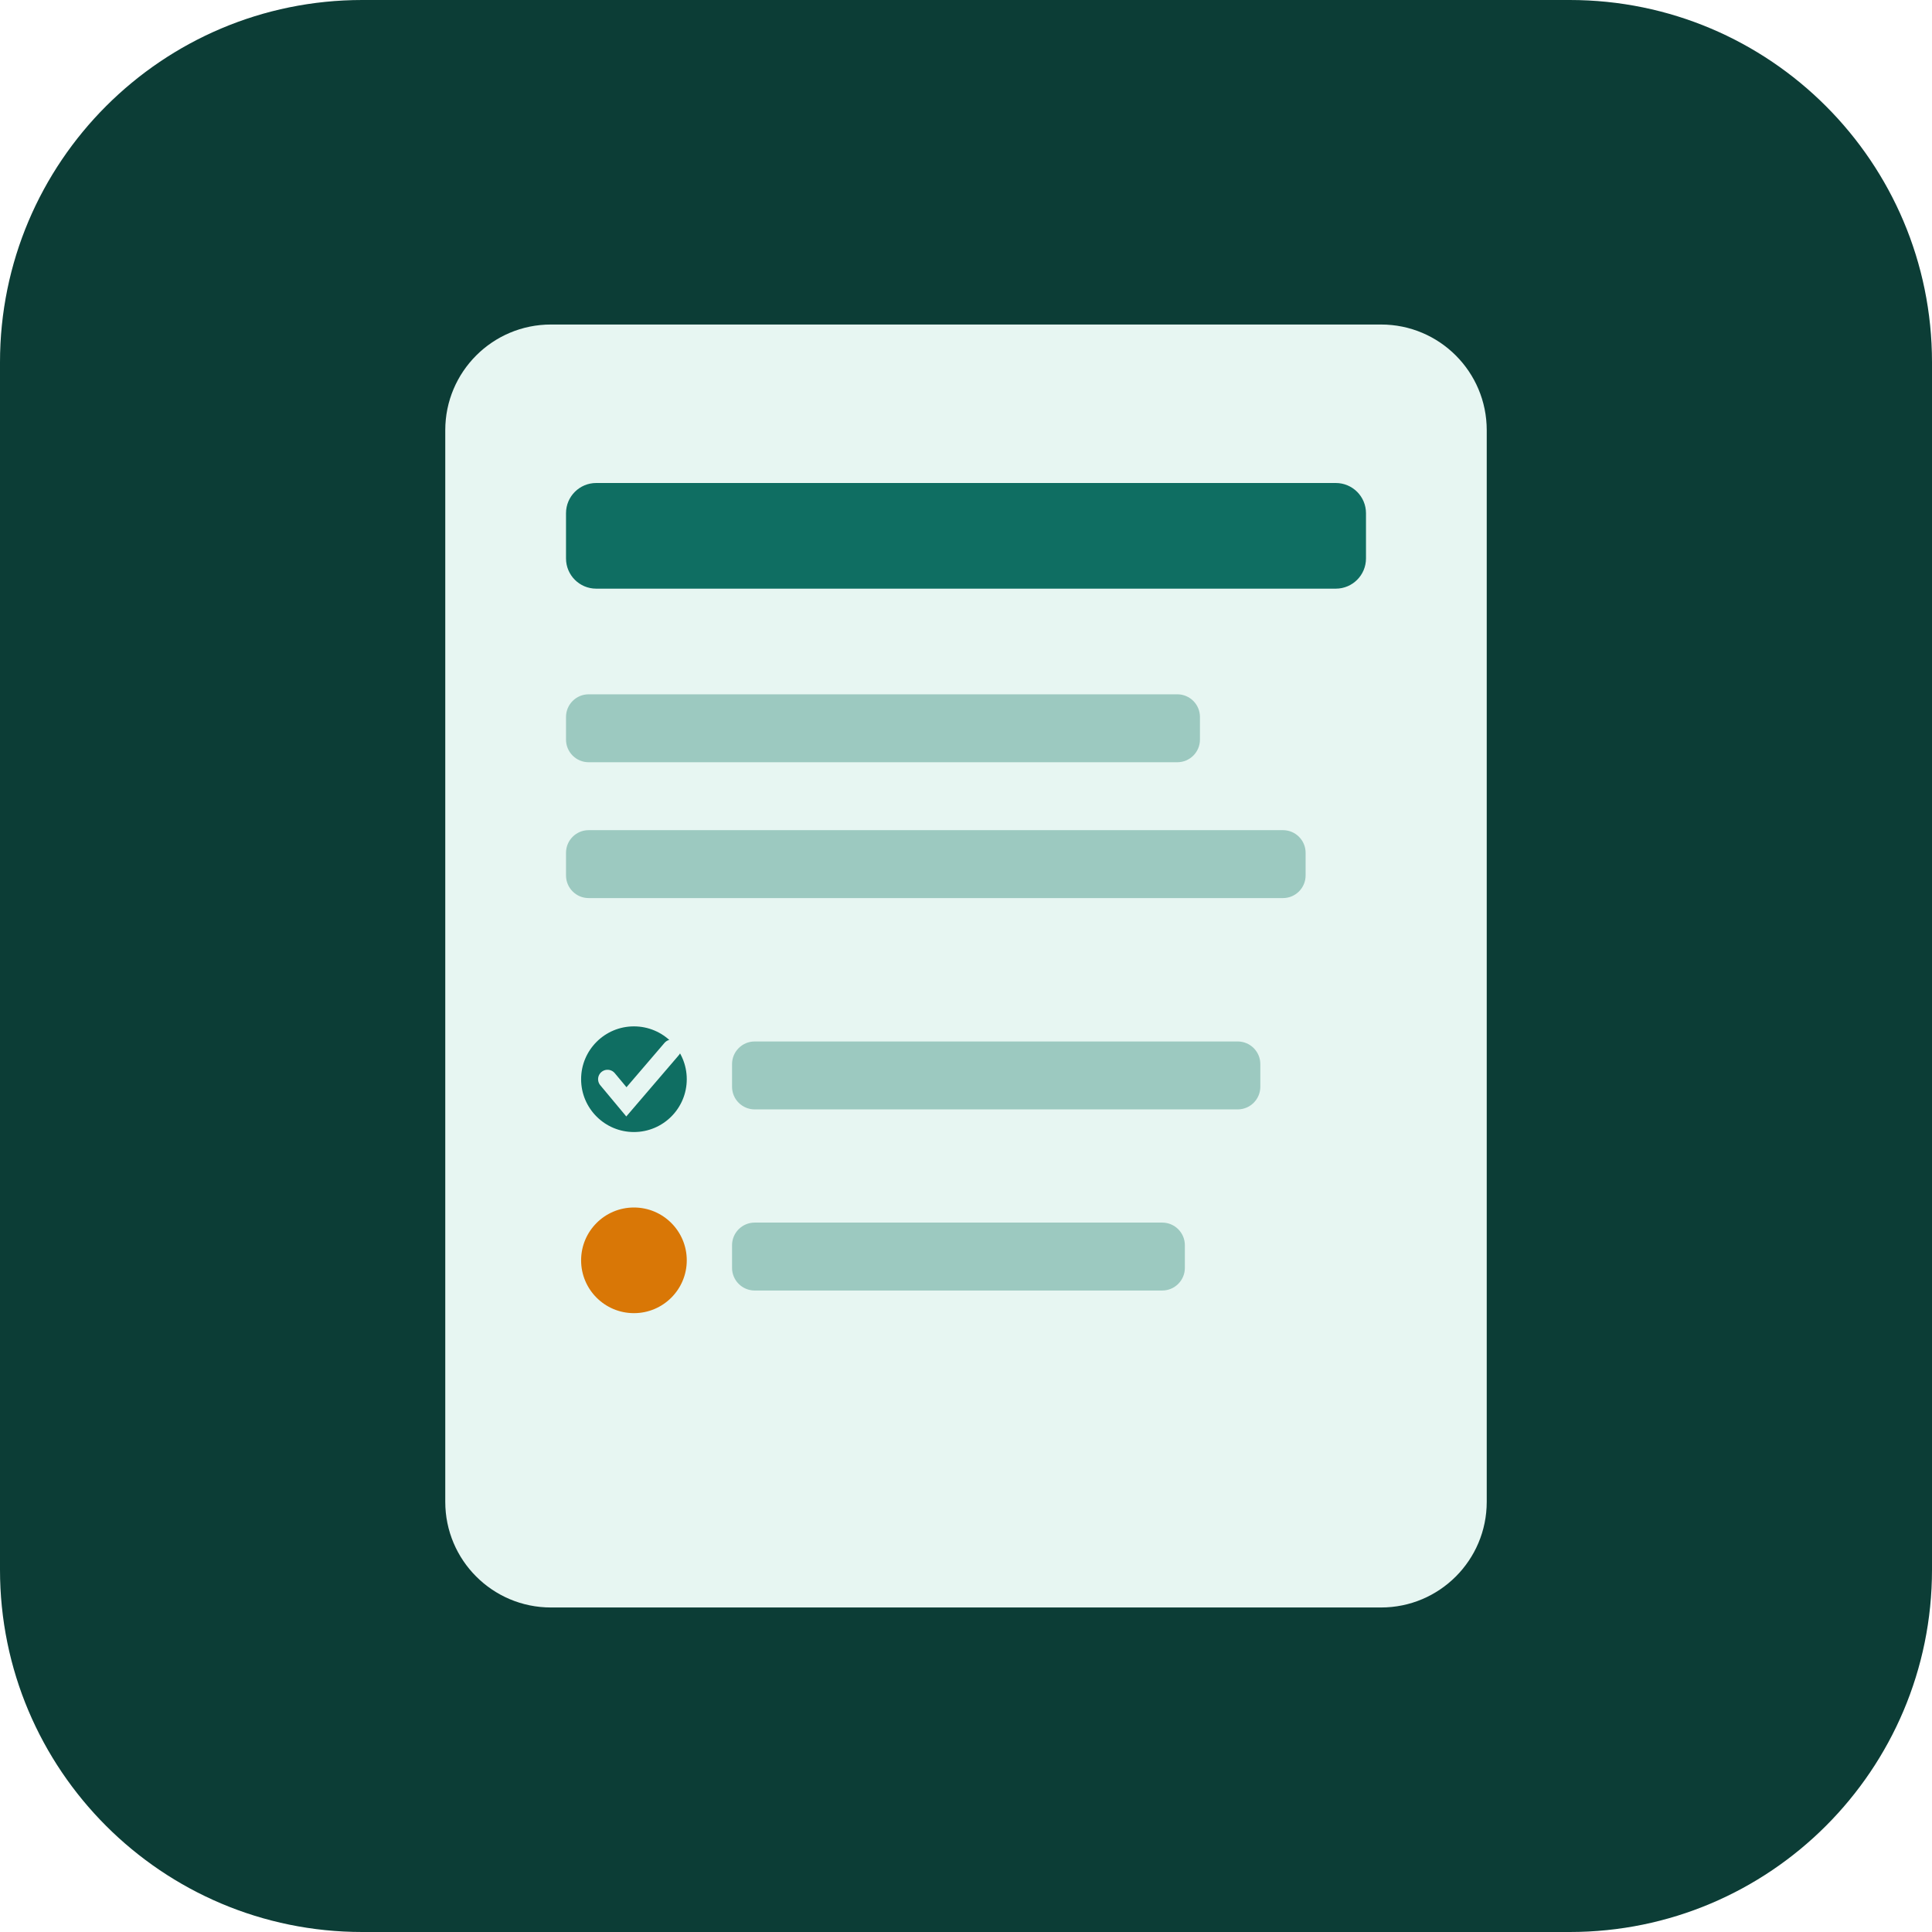
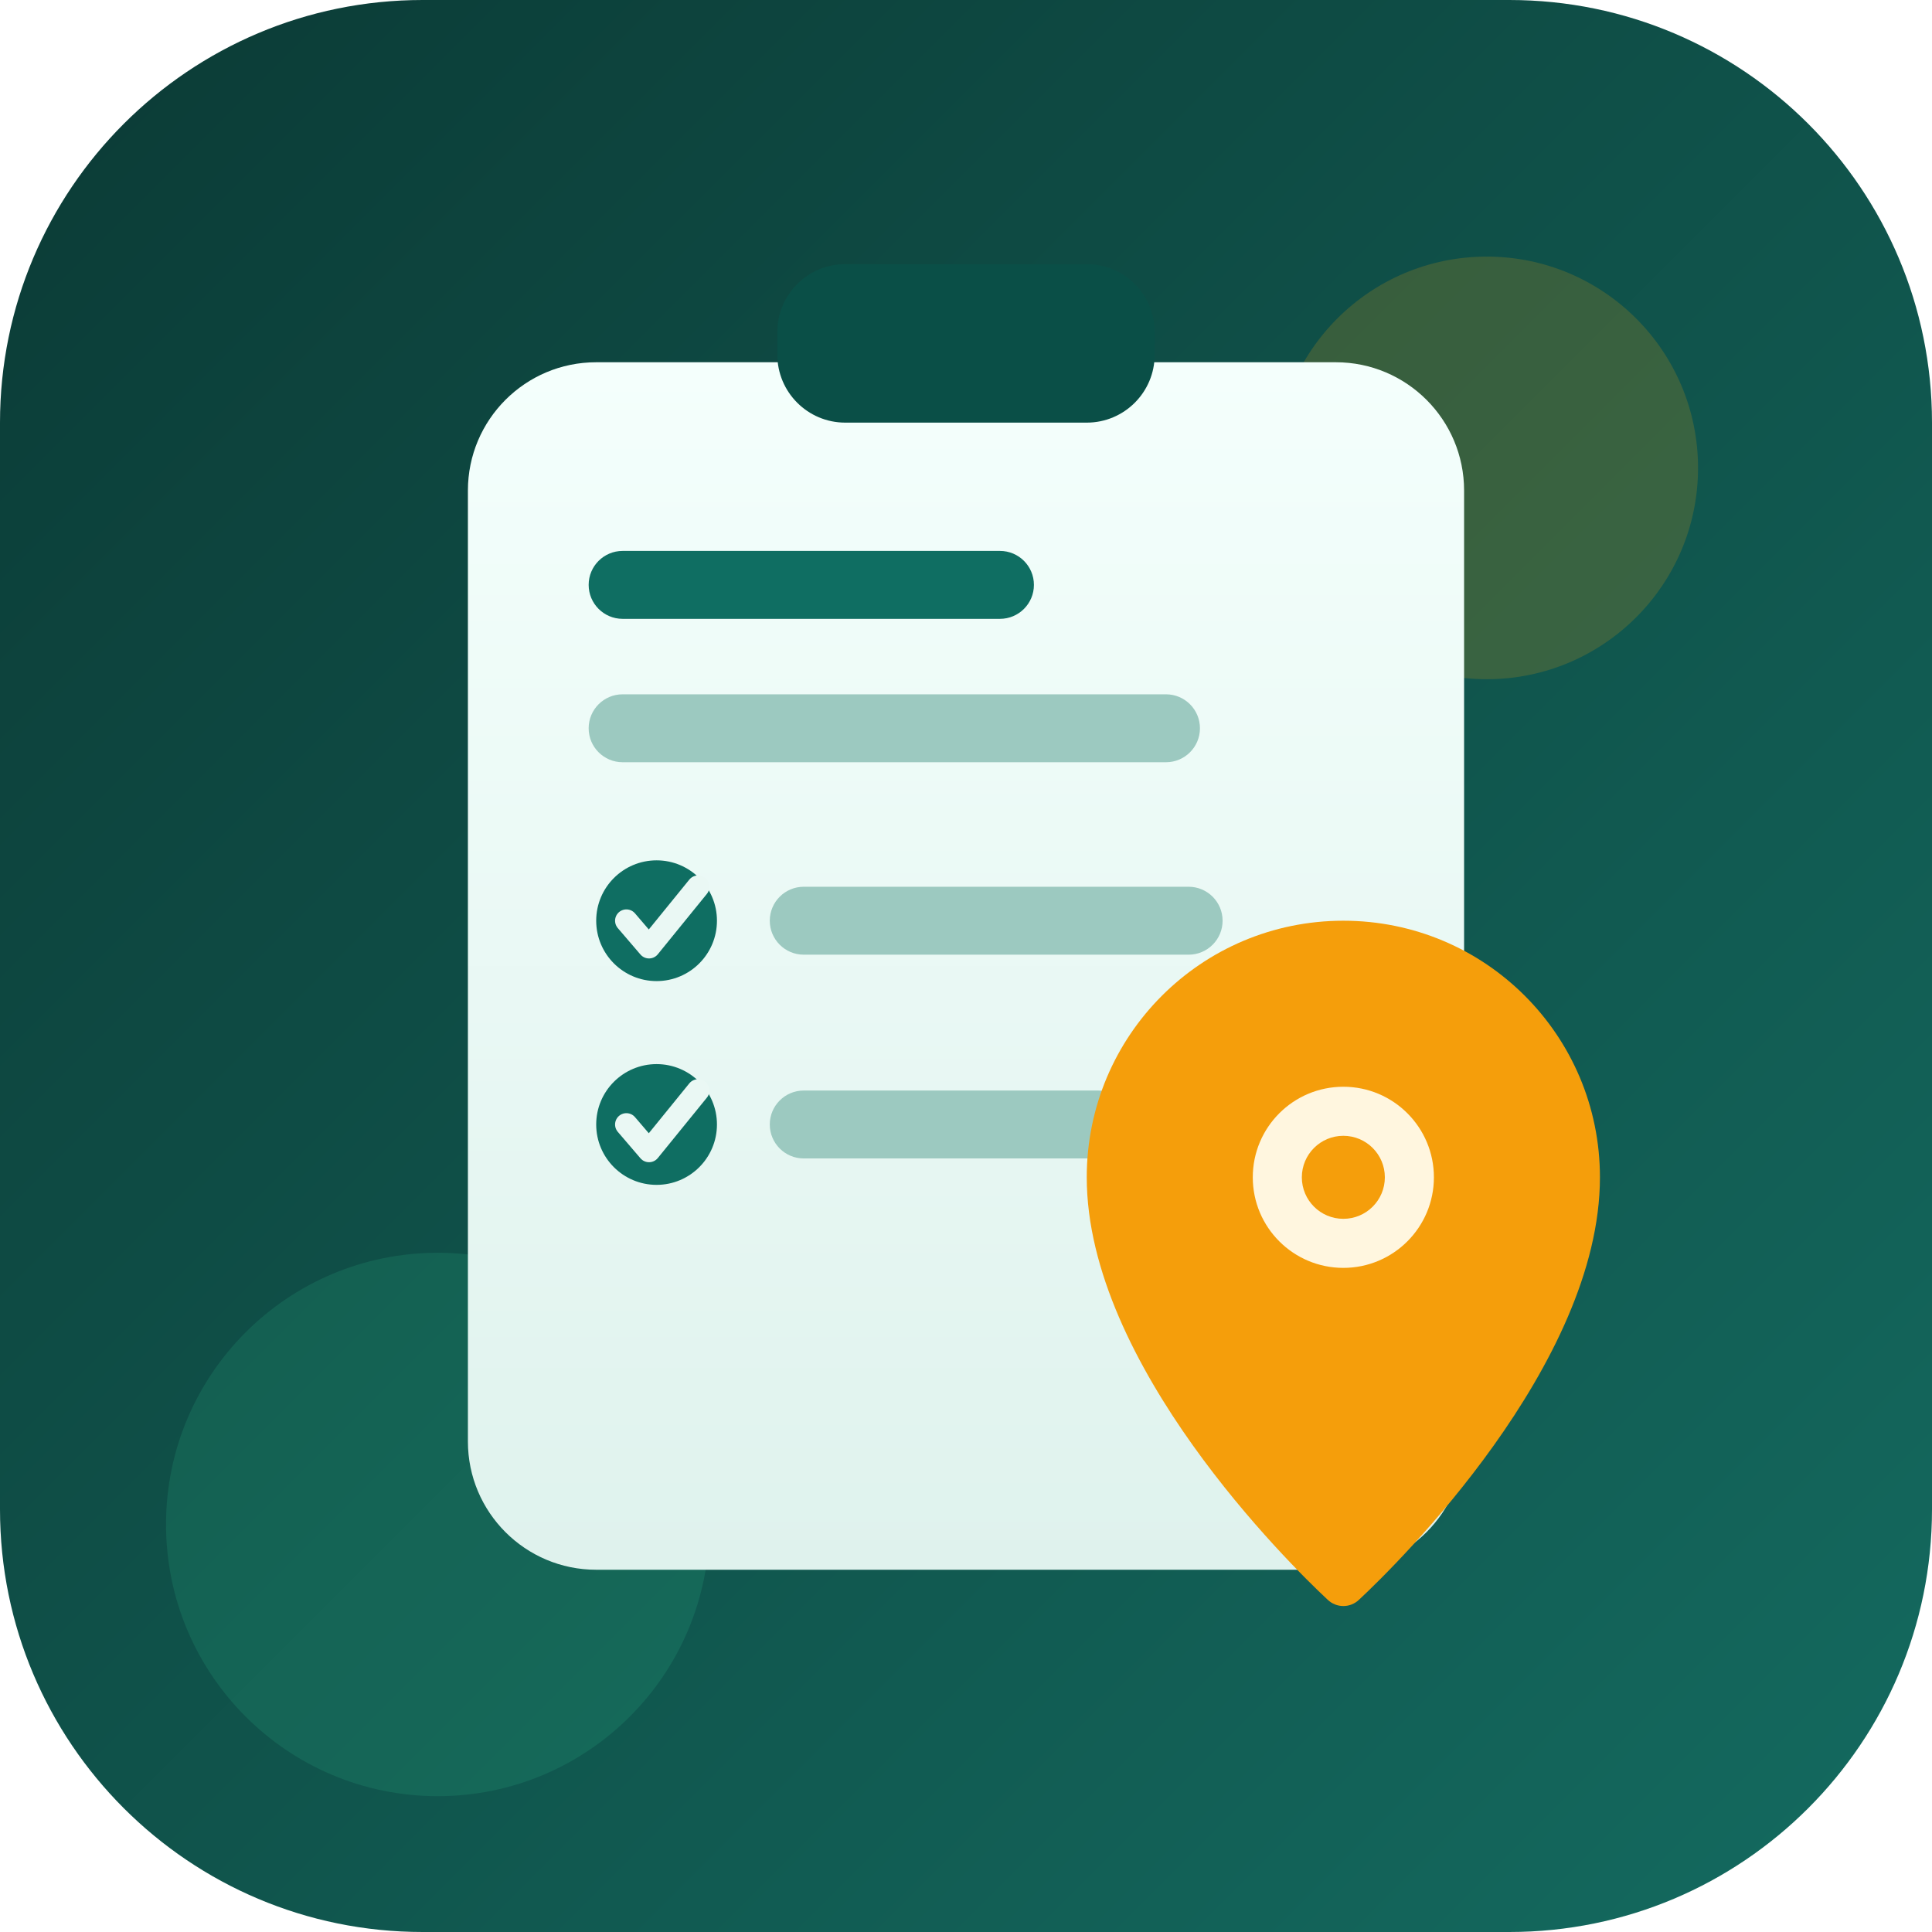
<svg xmlns="http://www.w3.org/2000/svg" viewBox="0 0 512 512" role="img" aria-label="Field Survey">
-   <rect width="512" height="512" rx="96" fill="#0c3d36" />
-   <rect x="118" y="86" width="276" height="340" rx="28" fill="#e7f6f2" />
-   <rect x="150" y="128" width="212" height="28" rx="8" fill="#0f6e62" />
-   <rect x="150" y="184" width="168" height="18" rx="6" fill="#9cc9c0" />
-   <rect x="150" y="220" width="196" height="18" rx="6" fill="#9cc9c0" />
-   <circle cx="168" cy="286" r="14" fill="#0f6e62" />
-   <path d="M161 286 l5 6 12-14" fill="none" stroke="#e7f6f2" stroke-width="5" stroke-linecap="round" />
-   <rect x="194" y="276" width="140" height="18" rx="6" fill="#9cc9c0" />
-   <circle cx="168" cy="334" r="14" fill="#d97706" />
-   <rect x="194" y="324" width="120" height="18" rx="6" fill="#9cc9c0" />
+   <defs>
+     <linearGradient id="bg" x1="0" y1="0" x2="1" y2="1">
+       <stop offset="0%" stop-color="#0b3a35" />
+       <stop offset="100%" stop-color="#146b60" />
+     </linearGradient>
+     <linearGradient id="paper" x1="0" y1="0" x2="0" y2="1">
+       <stop offset="0%" stop-color="#f4fffc" />
+       <stop offset="100%" stop-color="#dff2ed" />
+     </linearGradient>
+   </defs>
+   <rect width="512" height="512" rx="112" fill="url(#bg)" />
+   <circle cx="394" cy="124" r="56" fill="#f59e0b" opacity="0.18" />
+   <circle cx="116" cy="404" r="72" fill="#34d399" opacity="0.14" />
+   <rect x="124" y="96" width="264" height="320" rx="34" fill="url(#paper)" />
+   <rect x="206" y="70" width="100" height="42" rx="18" fill="#0a4f47" />
+   <rect x="156" y="146" width="118" height="18" rx="9" fill="#0f6e62" />
+   <rect x="156" y="184" width="162" height="18" rx="9" fill="#9cc9c0" />
+   <g>
+     <circle cx="174" cy="244" r="16" fill="#0f6e62" />
+     <path d="M166 244l6 7 13-16" fill="none" stroke="#eaf8f4" stroke-width="6" stroke-linecap="round" stroke-linejoin="round" />
+     <rect x="204" y="235" width="120" height="18" rx="9" fill="#9cc9c0" />
+   </g>
+   <g>
+     <circle cx="174" cy="298" r="16" fill="#0f6e62" />
+     <path d="M166 298l6 7 13-16" fill="none" stroke="#eaf8f4" stroke-width="6" stroke-linecap="round" stroke-linejoin="round" />
+     <rect x="204" y="289" width="96" height="18" rx="9" fill="#9cc9c0" />
+   </g>
+   <g transform="translate(0 8)">
+     <path d="M356 236c-37.6 0-68 30.4-68 68 0 49.6 53.7 102.5 63.8 111.9a6 6 0 0 0 8.4 0c10.1-9.4 63.8-62.3 63.8-111.9 0-37.6-30.4-68-68-68Z" fill="#f59e0b" />
+     <circle cx="356" cy="304" r="24" fill="#fff6df" />
+     <circle cx="356" cy="304" r="11" fill="#f59e0b" />
+   </g>
</svg>
